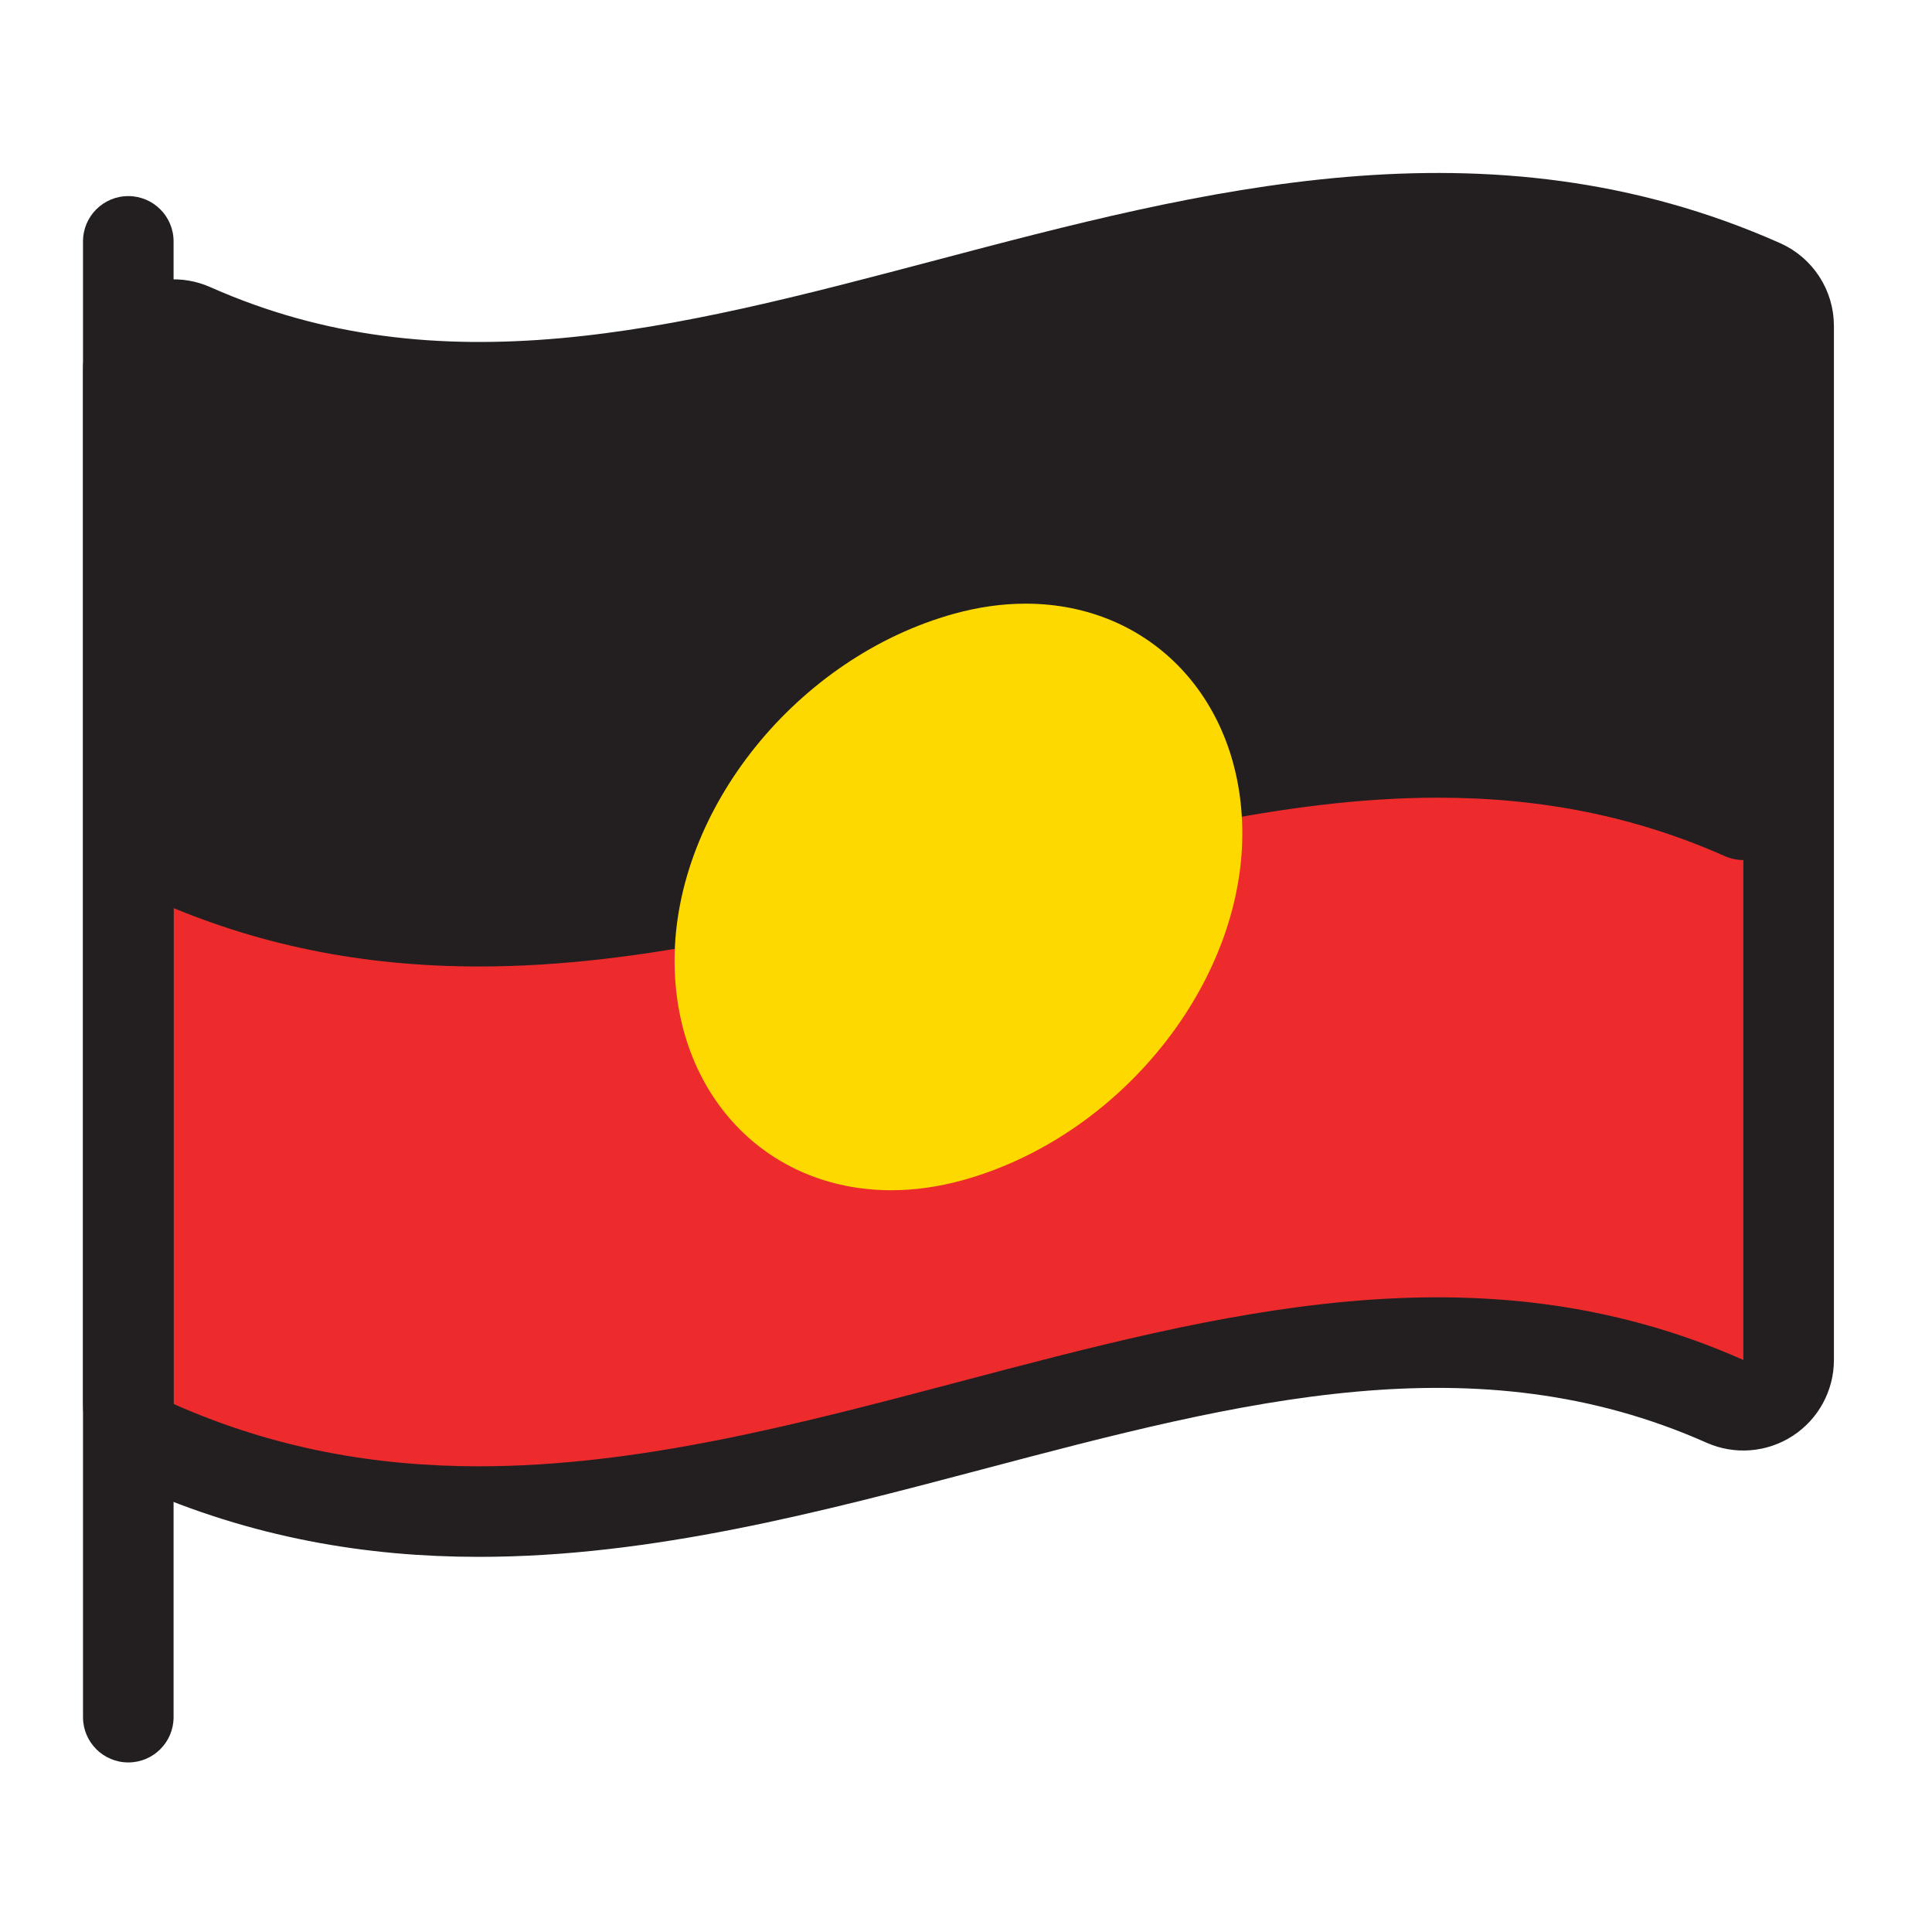
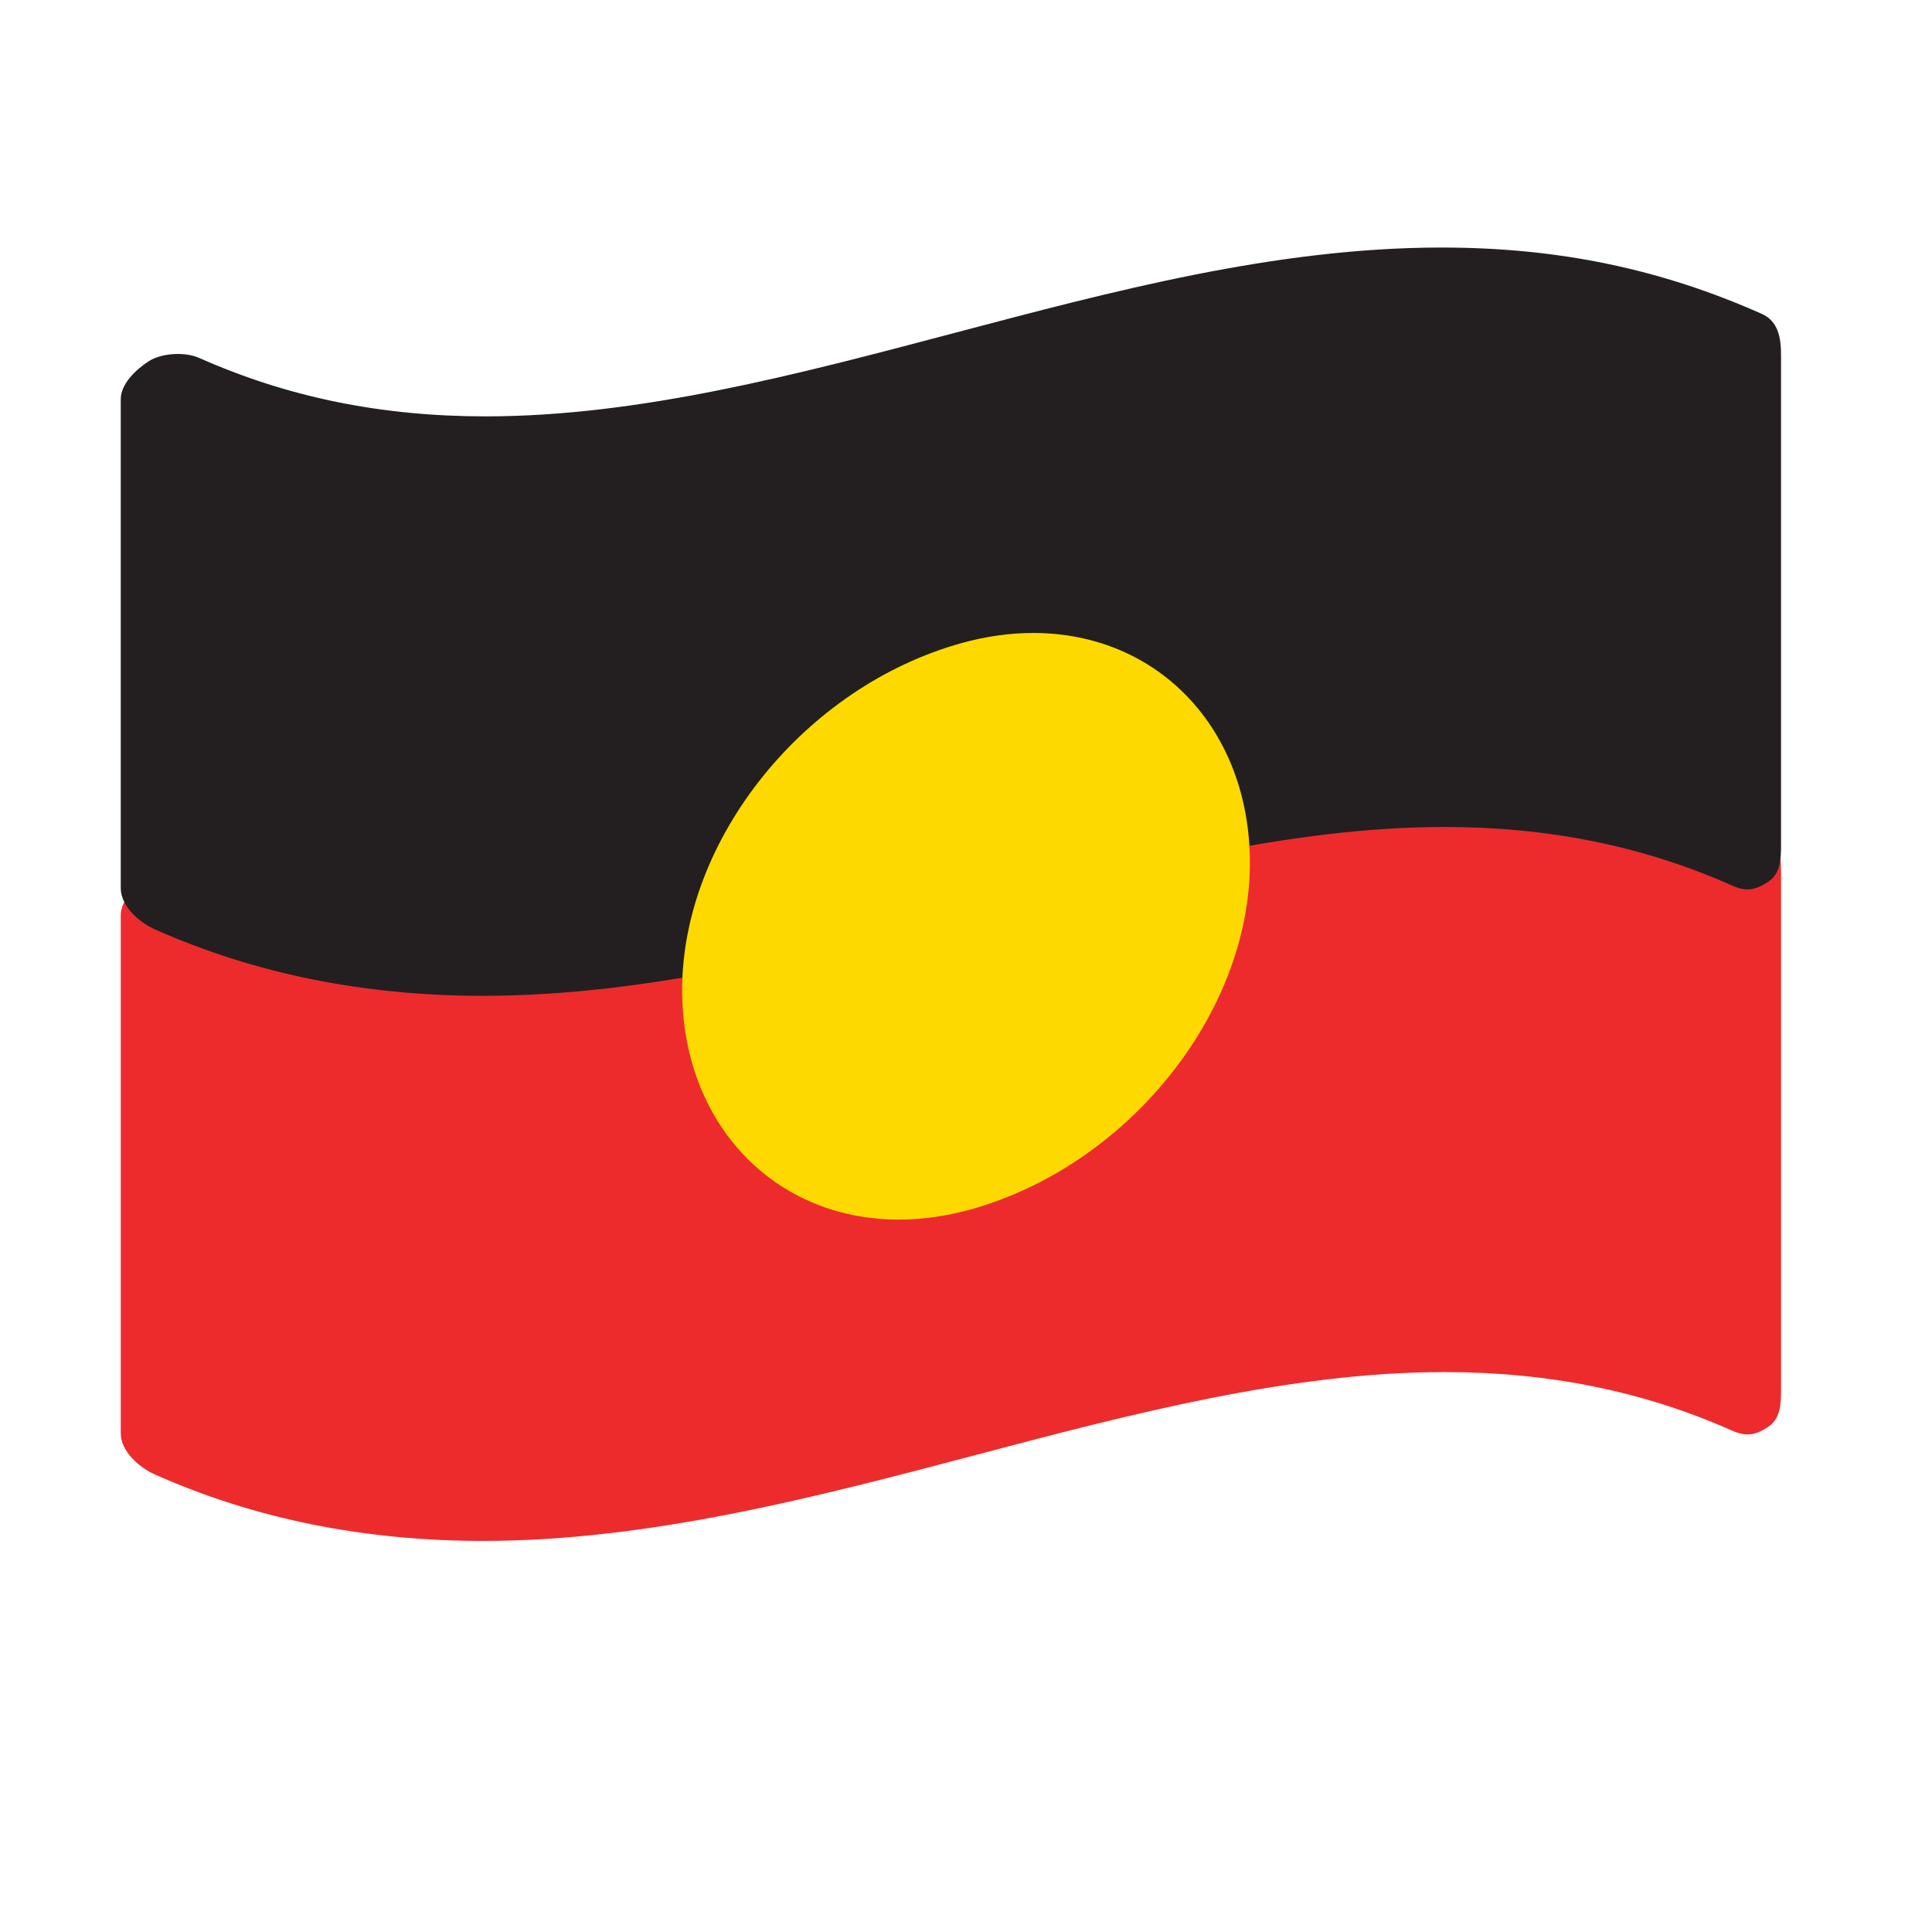
<svg xmlns="http://www.w3.org/2000/svg" version="1.1" x="0px" y="0px" viewBox="0 0 64 64" style="enable-background:new 0 0 64 64;" xml:space="preserve">
  <g id="demographic-aboriginal">
-     <g id="XMLID_979_">
-       <g id="XMLID_956_">
-         <g id="XMLID_515_">
-           <g id="XMLID_550_">
-             <g>
-               <path style="fill:#ED2B2C;" d="M5.75,29.351c0,5.719,0,11.438,0,17.156c17.333,7.7,34.667-9.158,52-1.458        c0-5.719,0-11.438,0-17.156C40.417,20.194,23.083,37.051,5.75,29.351z" />
-             </g>
-             <g>
-               <path style="fill:#ED2B2C;" d="M15.873,50.075c-3.895,0-7.405-0.719-10.732-2.196C4.599,47.637,4.25,47.1,4.25,46.507V29.351        c0-0.508,0.257-0.981,0.683-1.258s0.963-0.316,1.426-0.113c2.936,1.305,6.048,1.938,9.514,1.938        c5.098,0,10.383-1.396,15.494-2.746c5.297-1.399,10.774-2.846,16.262-2.846c3.894,0,7.404,0.718,10.731,2.196        c0.541,0.241,0.891,0.778,0.891,1.371V45.05c0,0.508-0.257,0.981-0.683,1.258c-0.427,0.275-0.962,0.317-1.427,0.113        c-2.936-1.305-6.048-1.938-9.514-1.938c-5.098,0-10.383,1.396-15.494,2.746C26.837,48.629,21.36,50.075,15.873,50.075z         M7.25,45.509c2.674,1.053,5.505,1.565,8.623,1.565c5.098,0,10.383-1.396,15.494-2.746c5.296-1.399,10.773-2.846,16.26-2.846        c3.082,0,5.923,0.45,8.623,1.37V28.891c-2.674-1.053-5.505-1.565-8.622-1.565c-5.098,0-10.384,1.396-15.495,2.747        c-5.296,1.398-10.773,2.846-16.26,2.846c0,0-0.001,0-0.002,0c-3.081,0-5.921-0.45-8.621-1.37V45.509z" />
-             </g>
-           </g>
-           <g id="XMLID_516_">
-             <g>
-               <path style="fill:#231F20;" d="M5.75,12.254c0,5.699,0,10.496,0,16.195c17.333,7.7,34.667-9.158,52-1.458        c0-5.699,0-10.496,0-16.195C40.417,3.096,23.083,19.954,5.75,12.254z" />
-             </g>
-             <g>
-               <path style="fill:#231F20;" d="M15.873,32.016c-3.895,0-7.405-0.719-10.732-2.196c-0.542-0.241-0.891-0.778-0.891-1.371        V12.254c0-0.508,0.257-0.981,0.683-1.258c0.426-0.276,0.963-0.318,1.426-0.113c2.936,1.304,6.048,1.938,9.514,1.938        c5.098,0,10.383-1.396,15.494-2.747c5.297-1.399,10.773-2.846,16.261-2.846c3.895,0,7.405,0.719,10.732,2.197        c0.541,0.241,0.891,0.778,0.891,1.371v16.195c0,0.508-0.257,0.98-0.683,1.258c-0.427,0.275-0.962,0.317-1.427,0.113        c-2.936-1.305-6.047-1.938-9.513-1.938c-5.098,0-10.383,1.396-15.495,2.747C26.837,30.569,21.36,32.016,15.873,32.016z         M7.25,27.451c2.674,1.053,5.505,1.565,8.623,1.565c5.097,0,10.383-1.396,15.494-2.746c5.297-1.399,10.773-2.846,16.261-2.846        c3.081,0,5.922,0.45,8.622,1.37v-13c-2.674-1.052-5.505-1.565-8.623-1.565c-5.098,0-10.383,1.396-15.495,2.747        c-5.296,1.399-10.772,2.845-16.259,2.846c0,0-0.001,0-0.002,0c-3.081,0-5.921-0.45-8.621-1.37V27.451z" />
-             </g>
-           </g>
-         </g>
-         <g id="XMLID_547_">
-           <g>
-             <path style="fill:#FDD900;" d="M40.653,27.607c0,4.889-3.986,9.651-8.903,11.009c-4.917,1.357-8.903-1.853-8.903-6.798       c0-4.889,3.986-9.652,8.903-11.009C36.667,19.453,40.653,22.662,40.653,27.607z" />
-           </g>
-           <g>
-             <path style="fill:#FDD900;" d="M29.526,39.428c-4.16,0-7.18-3.2-7.18-7.61c0-5.009,4.072-10.056,9.271-11.49       c0.794-0.219,1.587-0.331,2.356-0.331c4.16,0,7.18,3.201,7.18,7.61c0,5.009-4.072,10.056-9.27,11.491       C31.088,39.317,30.295,39.428,29.526,39.428z M33.974,20.997c-0.68,0-1.383,0.099-2.091,0.294       c-4.787,1.32-8.536,5.944-8.536,10.526c0,3.83,2.599,6.61,6.18,6.61c0.679,0,1.383-0.099,2.09-0.295       c4.787-1.321,8.537-5.945,8.537-10.526C40.153,23.777,37.555,20.997,33.974,20.997z" />
-           </g>
-         </g>
-       </g>
-       <g id="XMLID_548_">
-         <g>
-           <path style="fill:none;stroke:#231F20;stroke-width:3;stroke-linecap:round;stroke-linejoin:round;stroke-miterlimit:10;" d="      M15.865,50.073c-3.554,0-7.133-0.6-10.725-2.195C4.599,47.638,4.25,47.1,4.25,46.507V12.254c0-0.508,0.257-0.981,0.683-1.258      c0.425-0.277,0.961-0.32,1.427-0.113c8.183,3.634,16.355,1.477,25.008-0.809c8.773-2.317,17.844-4.713,26.992-0.649      c0.541,0.241,0.891,0.778,0.891,1.371V45.05c0,0.508-0.257,0.981-0.683,1.258c-0.427,0.277-0.963,0.319-1.427,0.113      c-8.183-3.634-16.355-1.478-25.007,0.809C26.806,48.637,21.365,50.073,15.865,50.073z" />
-         </g>
-       </g>
-     </g>
-     <g id="XMLID_982_">
-       <g>
-         <path style="fill:#231F20;" d="M4.25,58.383c-0.829,0-1.5-0.672-1.5-1.5V7.996c0-0.829,0.671-1.5,1.5-1.5s1.5,0.671,1.5,1.5     v48.888C5.75,57.712,5.079,58.383,4.25,58.383z" />
-       </g>
-     </g>
+     <path style="fill:#ED2B2C;" d="M58.359,27.494c-3.327-1.478-6.713-2.197-10.607-2.197c-5.487,0-10.901,1.447-16.198,2.846   c-5.111,1.35-10.365,2.746-15.462,2.747c-3.466,0-6.562-0.634-9.499-1.938c-0.462-0.206-1.241-0.164-1.668,0.113   C4.499,29.341,4,29.814,4,30.322v17.156c0,0.593,0.599,1.13,1.141,1.371c3.327,1.478,6.962,2.196,10.857,2.196   c5.487,0,11.027-1.446,16.323-2.846c5.111-1.351,10.428-2.747,15.525-2.747c3.466,0,6.594,0.635,9.528,1.938   c0.465,0.204,0.759,0.163,1.185-0.113c0.426-0.277,0.44-0.75,0.44-1.258V28.865C59,28.272,58.9,27.735,58.359,27.494z" />
+     <path style="fill:#231F20;" d="M58.359,10.396C55.032,8.918,51.646,8.2,47.752,8.2c-5.487,0-10.901,1.447-16.198,2.846   c-5.111,1.35-10.365,2.746-15.462,2.747c-3.466,0-6.562-0.634-9.499-1.938c-0.462-0.206-1.241-0.164-1.668,0.113   C4.499,12.244,4,12.717,4,13.225v16.195c0,0.593,0.599,1.13,1.141,1.371c3.327,1.479,6.963,2.197,10.857,2.197   c5.487,0,11.026-1.447,16.323-2.846c5.111-1.35,10.428-2.747,15.524-2.747c3.467,0,6.594,0.634,9.529,1.938   c0.465,0.207,0.759,0.163,1.185-0.113c0.426-0.277,0.44-0.75,0.44-1.258V11.767C59,11.174,58.9,10.637,58.359,10.396z" />
+     <path style="fill:#FDD900;" d="M34.224,20.968c-0.77,0-1.562,0.111-2.356,0.331c-5.198,1.434-9.27,6.481-9.271,11.491   c0,4.41,3.02,7.61,7.18,7.61c0.769,0,1.562-0.111,2.356-0.33c5.198-1.436,9.271-6.482,9.271-11.491   C41.403,24.168,38.384,20.968,34.224,20.968z" />
  </g>
  <g id="Layer_1">
</g>
</svg>
